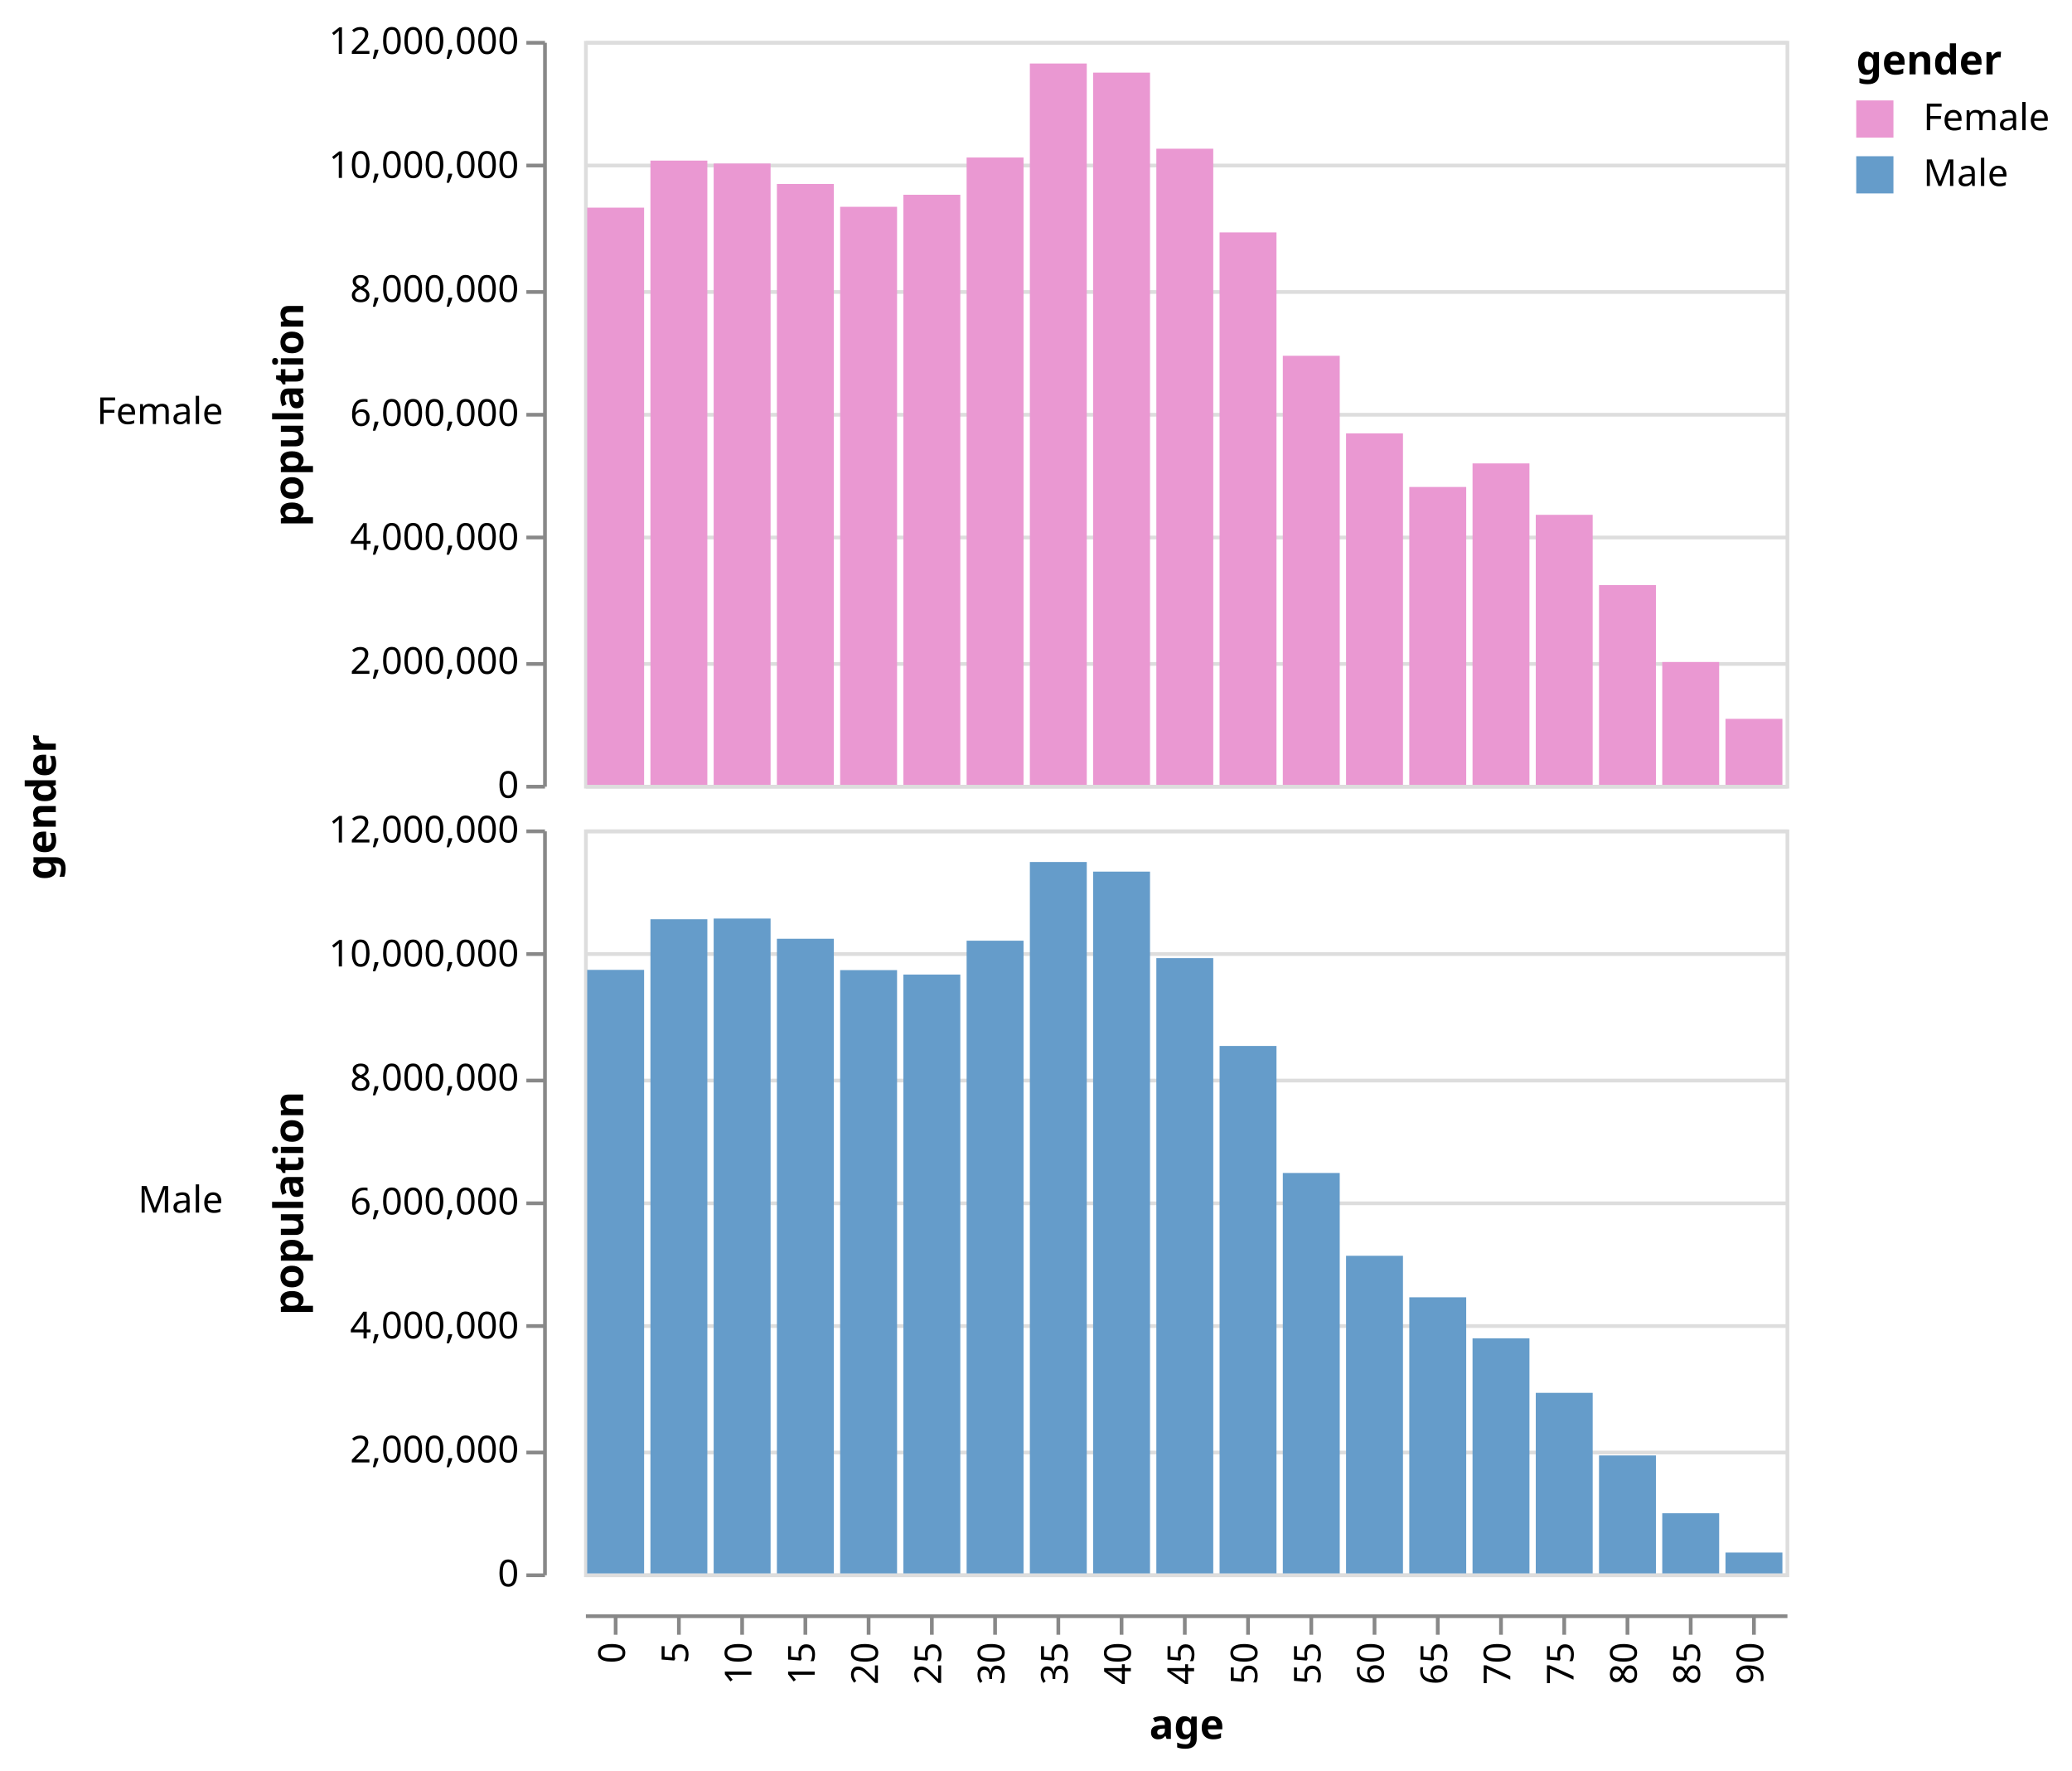
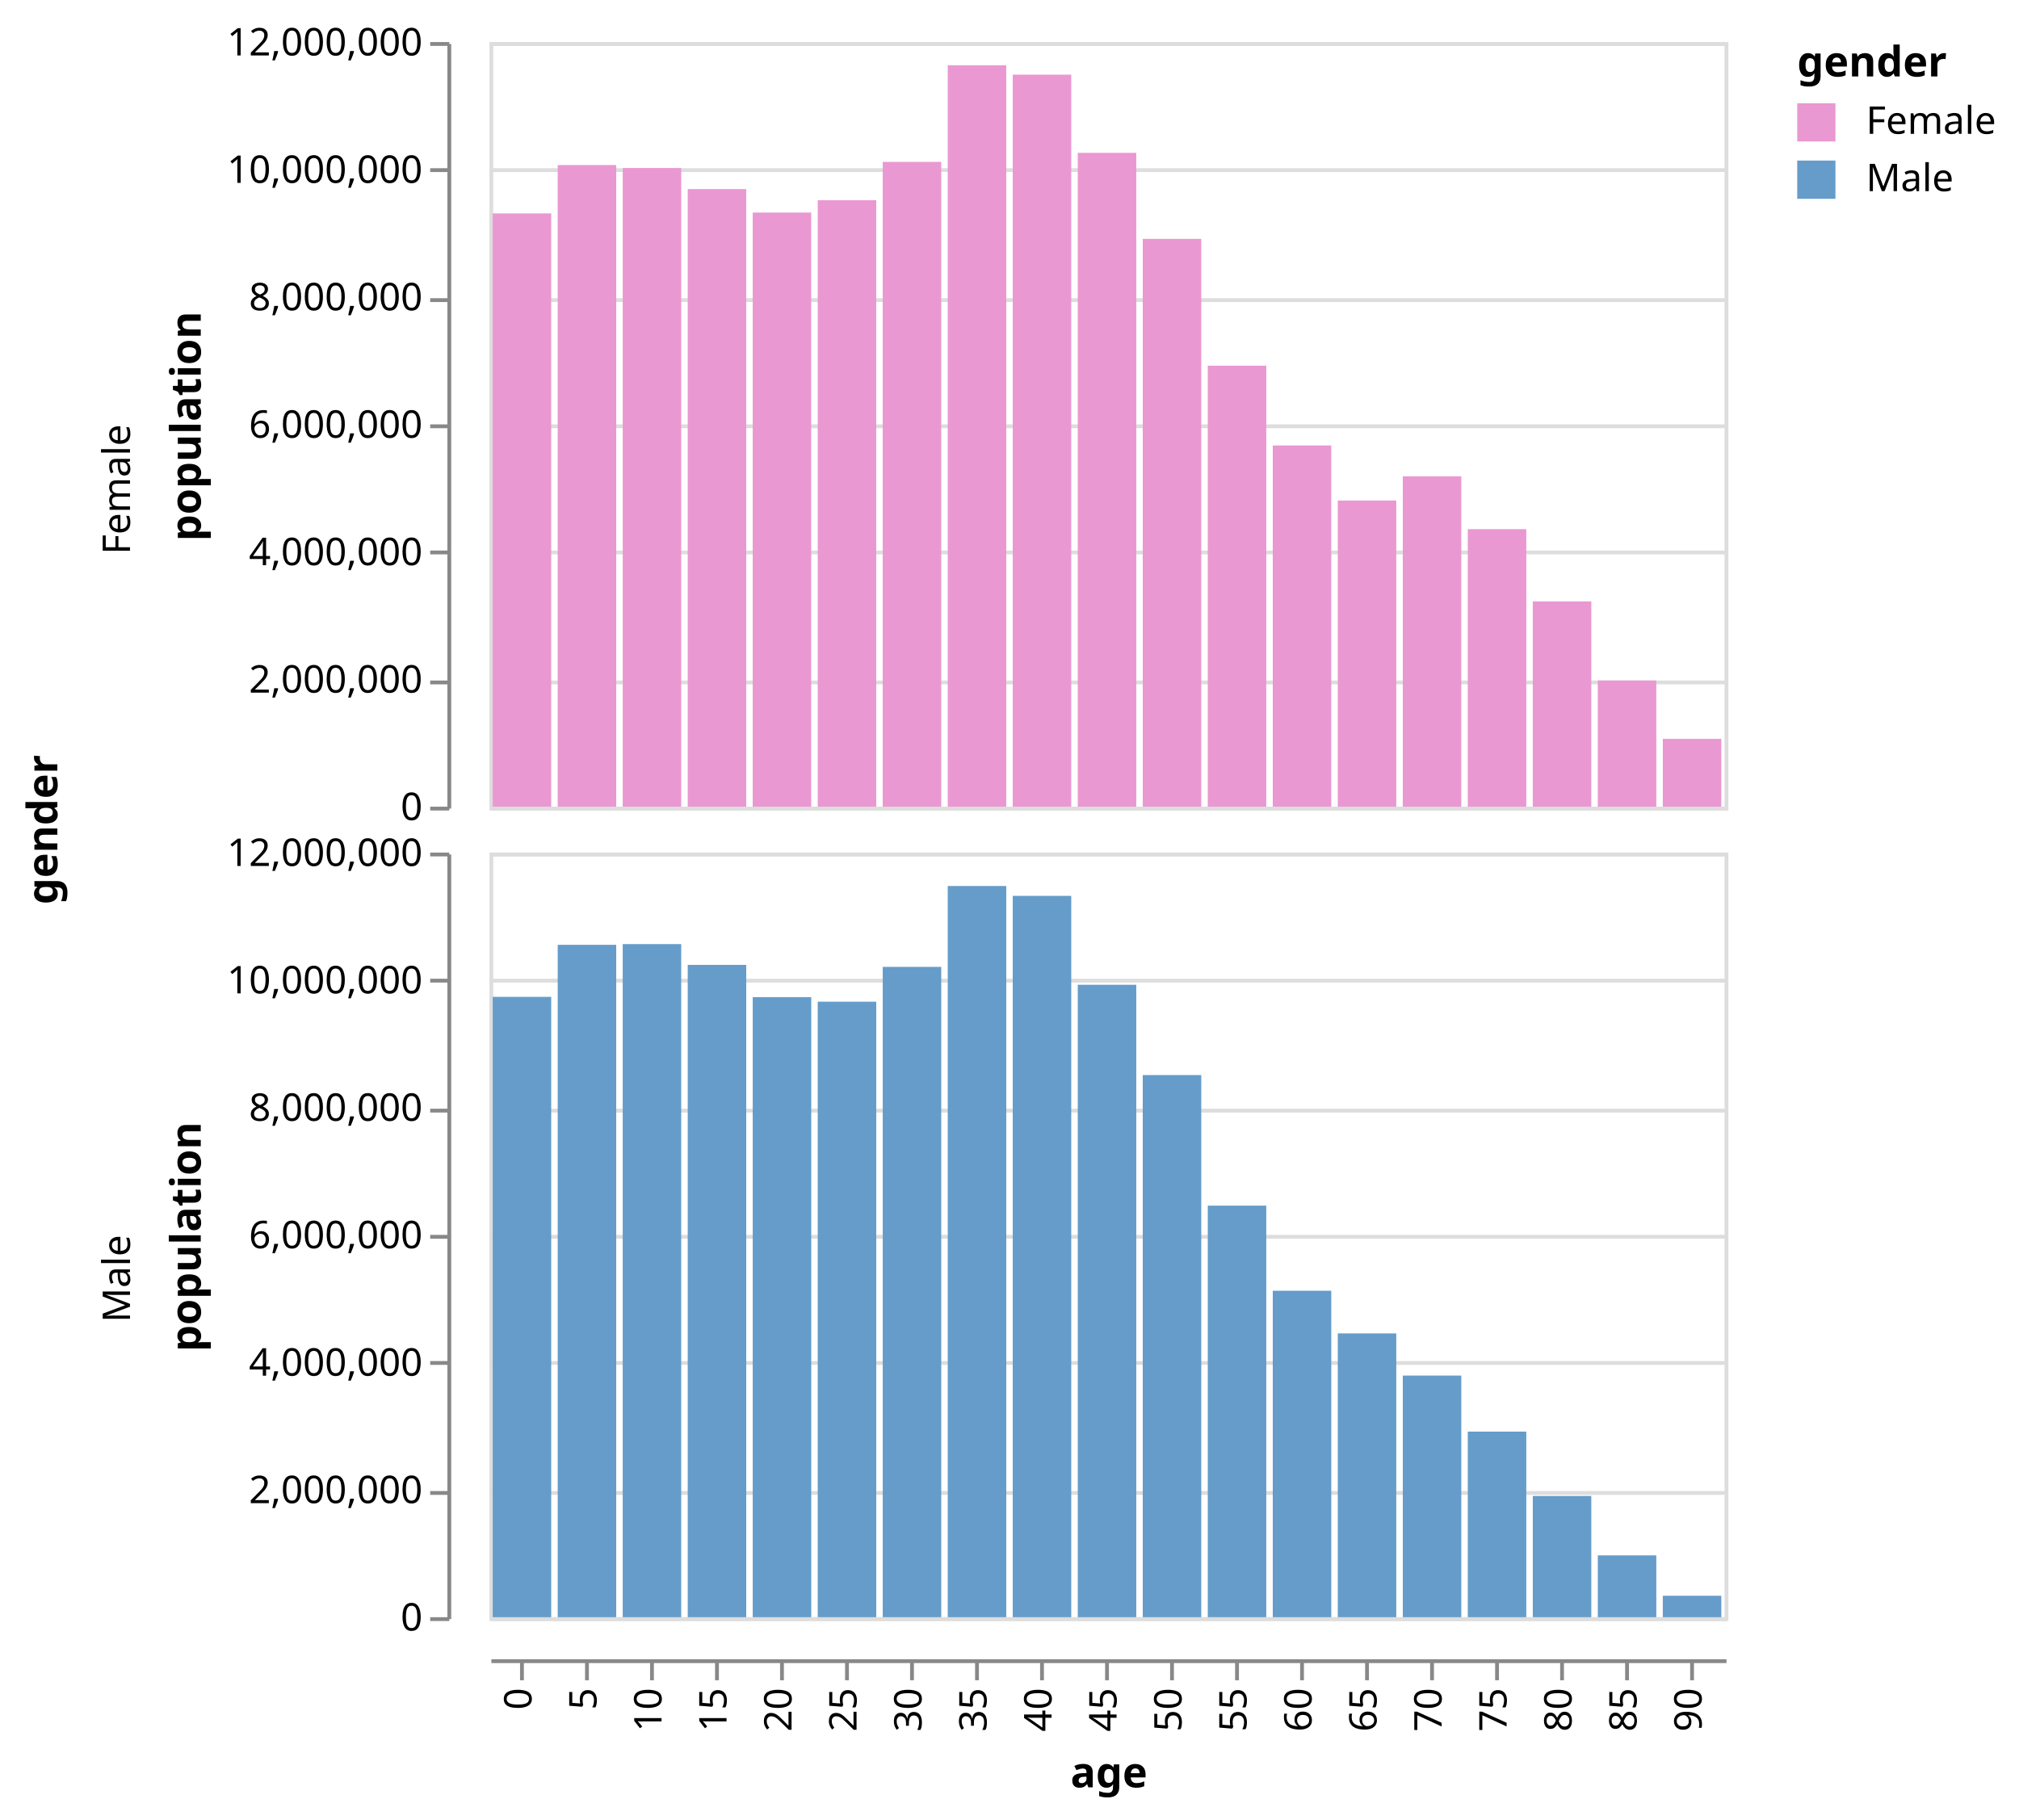
- <svg xmlns="http://www.w3.org/2000/svg" class="marks" width="557" height="476" viewBox="0 0 557 476" version="1.1">
-   <g transform="translate(157,11)">
+ <svg xmlns="http://www.w3.org/2000/svg" class="marks" width="528" height="476" viewBox="0 0 528 476" version="1.1">
+   <g transform="translate(128,11)">
    <g class="mark-group role-frame root">
      <g transform="translate(0,0)">
        <path class="background" d="M0,0h0v0h0Z" style="fill: none;" />
        <g>
          <g class="mark-group role-row-title row_title">
-             <g transform="translate(-142,206)">
+             <g transform="translate(-113,206)">
              <path class="background" d="M0,0h0v0h0Z" style="fill: none;" />
              <g>
                <g class="mark-text role-row-title-text">
                  <text text-anchor="middle" transform="translate(0,0) rotate(270)" style="font: bold 11px sans-serif; fill: #000;">gender</text>
                </g>
              </g>
            </g>
          </g>
          <g class="mark-group role-row-header row_header">
            <g transform="translate(-11,0)">
              <path class="background" d="M0,0h0v200h0Z" style="fill: none;" />
              <g>
                <g class="mark-text role-title" style="pointer-events: none;">
-                   <text text-anchor="end" transform="translate(-86,103)" style="font: normal 10px sans-serif; fill: #000; opacity: 1;">Female</text>
+                   <text text-anchor="end" transform="translate(-86,100) rotate(-90) translate(0,3)" style="font: 10px sans-serif; fill: #000; opacity: 1;">Female</text>
                </g>
                <g class="mark-group role-axis">
                  <g transform="translate(0.5,0.5)">
                    <path class="background" d="M0,0h0v0h0Z" style="pointer-events: none; fill: none;" />
                    <g>
                      <g class="mark-rule role-axis-tick" style="pointer-events: none;">
                        <line transform="translate(0,200)" x2="-5" y2="0" style="fill: none; stroke: #888; stroke-width: 1; opacity: 1;" />
                        <line transform="translate(0,167)" x2="-5" y2="0" style="fill: none; stroke: #888; stroke-width: 1; opacity: 1;" />
                        <line transform="translate(0,133)" x2="-5" y2="0" style="fill: none; stroke: #888; stroke-width: 1; opacity: 1;" />
                        <line transform="translate(0,100)" x2="-5" y2="0" style="fill: none; stroke: #888; stroke-width: 1; opacity: 1;" />
                        <line transform="translate(0,67)" x2="-5" y2="0" style="fill: none; stroke: #888; stroke-width: 1; opacity: 1;" />
                        <line transform="translate(0,33)" x2="-5" y2="0" style="fill: none; stroke: #888; stroke-width: 1; opacity: 1;" />
                        <line transform="translate(0,0)" x2="-5" y2="0" style="fill: none; stroke: #888; stroke-width: 1; opacity: 1;" />
                      </g>
                      <g class="mark-text role-axis-label" style="pointer-events: none;">
                        <text text-anchor="end" transform="translate(-7,203)" style="font: 10px sans-serif; fill: #000; opacity: 1;">0</text>
                        <text text-anchor="end" transform="translate(-7,169.6667)" style="font: 10px sans-serif; fill: #000; opacity: 1;">2,000,000</text>
                        <text text-anchor="end" transform="translate(-7,136.3333)" style="font: 10px sans-serif; fill: #000; opacity: 1;">4,000,000</text>
                        <text text-anchor="end" transform="translate(-7,103)" style="font: 10px sans-serif; fill: #000; opacity: 1;">6,000,000</text>
                        <text text-anchor="end" transform="translate(-7,69.66667)" style="font: 10px sans-serif; fill: #000; opacity: 1;">8,000,000</text>
                        <text text-anchor="end" transform="translate(-7,36.33333)" style="font: 10px sans-serif; fill: #000; opacity: 1;">10,000,000</text>
                        <text text-anchor="end" transform="translate(-7,3)" style="font: 10px sans-serif; fill: #000; opacity: 1;">12,000,000</text>
                      </g>
                      <g class="mark-rule role-axis-domain" style="pointer-events: none;">
                        <line transform="translate(0,200)" x2="0" y2="-200" style="fill: none; stroke: #888; stroke-width: 1; opacity: 1;" />
                      </g>
                      <g class="mark-text role-axis-title" style="pointer-events: none;">
                        <text text-anchor="middle" transform="translate(-63,100) rotate(-90) translate(0,-2)" style="font: bold 11px sans-serif; fill: #000; opacity: 1;">population</text>
                      </g>
                    </g>
                  </g>
                </g>
              </g>
            </g>
            <g transform="translate(-11,212)">
              <path class="background" d="M0,0h0v200h0Z" style="fill: none;" />
              <g>
                <g class="mark-text role-title" style="pointer-events: none;">
-                   <text text-anchor="end" transform="translate(-86,103)" style="font: normal 10px sans-serif; fill: #000; opacity: 1;">Male</text>
+                   <text text-anchor="end" transform="translate(-86,100) rotate(-90) translate(0,3)" style="font: 10px sans-serif; fill: #000; opacity: 1;">Male</text>
                </g>
                <g class="mark-group role-axis">
                  <g transform="translate(0.5,0.5)">
                    <path class="background" d="M0,0h0v0h0Z" style="pointer-events: none; fill: none;" />
                    <g>
                      <g class="mark-rule role-axis-tick" style="pointer-events: none;">
                        <line transform="translate(0,200)" x2="-5" y2="0" style="fill: none; stroke: #888; stroke-width: 1; opacity: 1;" />
                        <line transform="translate(0,167)" x2="-5" y2="0" style="fill: none; stroke: #888; stroke-width: 1; opacity: 1;" />
                        <line transform="translate(0,133)" x2="-5" y2="0" style="fill: none; stroke: #888; stroke-width: 1; opacity: 1;" />
                        <line transform="translate(0,100)" x2="-5" y2="0" style="fill: none; stroke: #888; stroke-width: 1; opacity: 1;" />
                        <line transform="translate(0,67)" x2="-5" y2="0" style="fill: none; stroke: #888; stroke-width: 1; opacity: 1;" />
                        <line transform="translate(0,33)" x2="-5" y2="0" style="fill: none; stroke: #888; stroke-width: 1; opacity: 1;" />
                        <line transform="translate(0,0)" x2="-5" y2="0" style="fill: none; stroke: #888; stroke-width: 1; opacity: 1;" />
                      </g>
                      <g class="mark-text role-axis-label" style="pointer-events: none;">
                        <text text-anchor="end" transform="translate(-7,203)" style="font: 10px sans-serif; fill: #000; opacity: 1;">0</text>
                        <text text-anchor="end" transform="translate(-7,169.6667)" style="font: 10px sans-serif; fill: #000; opacity: 1;">2,000,000</text>
                        <text text-anchor="end" transform="translate(-7,136.3333)" style="font: 10px sans-serif; fill: #000; opacity: 1;">4,000,000</text>
                        <text text-anchor="end" transform="translate(-7,103)" style="font: 10px sans-serif; fill: #000; opacity: 1;">6,000,000</text>
                        <text text-anchor="end" transform="translate(-7,69.66667)" style="font: 10px sans-serif; fill: #000; opacity: 1;">8,000,000</text>
                        <text text-anchor="end" transform="translate(-7,36.33333)" style="font: 10px sans-serif; fill: #000; opacity: 1;">10,000,000</text>
                        <text text-anchor="end" transform="translate(-7,3)" style="font: 10px sans-serif; fill: #000; opacity: 1;">12,000,000</text>
                      </g>
                      <g class="mark-rule role-axis-domain" style="pointer-events: none;">
                        <line transform="translate(0,200)" x2="0" y2="-200" style="fill: none; stroke: #888; stroke-width: 1; opacity: 1;" />
                      </g>
                      <g class="mark-text role-axis-title" style="pointer-events: none;">
                        <text text-anchor="middle" transform="translate(-63,100) rotate(-90) translate(0,-2)" style="font: bold 11px sans-serif; fill: #000; opacity: 1;">population</text>
                      </g>
                    </g>
                  </g>
                </g>
              </g>
            </g>
          </g>
          <g class="mark-group role-column-footer column_footer">
            <g transform="translate(0,423)">
              <path class="background" d="M0,0h323v0h-323Z" style="fill: none;" />
              <g>
                <g class="mark-group role-axis">
                  <g transform="translate(0.5,0.5)">
                    <path class="background" d="M0,0h0v0h0Z" style="pointer-events: none; fill: none;" />
                    <g>
                      <g class="mark-rule role-axis-tick" style="pointer-events: none;">
                        <line transform="translate(8,0)" x2="0" y2="5" style="fill: none; stroke: #888; stroke-width: 1; opacity: 1;" />
                        <line transform="translate(25,0)" x2="0" y2="5" style="fill: none; stroke: #888; stroke-width: 1; opacity: 1;" />
                        <line transform="translate(42,0)" x2="0" y2="5" style="fill: none; stroke: #888; stroke-width: 1; opacity: 1;" />
                        <line transform="translate(59,0)" x2="0" y2="5" style="fill: none; stroke: #888; stroke-width: 1; opacity: 1;" />
                        <line transform="translate(76,0)" x2="0" y2="5" style="fill: none; stroke: #888; stroke-width: 1; opacity: 1;" />
                        <line transform="translate(93,0)" x2="0" y2="5" style="fill: none; stroke: #888; stroke-width: 1; opacity: 1;" />
                        <line transform="translate(110,0)" x2="0" y2="5" style="fill: none; stroke: #888; stroke-width: 1; opacity: 1;" />
                        <line transform="translate(127,0)" x2="0" y2="5" style="fill: none; stroke: #888; stroke-width: 1; opacity: 1;" />
                        <line transform="translate(144,0)" x2="0" y2="5" style="fill: none; stroke: #888; stroke-width: 1; opacity: 1;" />
                        <line transform="translate(161,0)" x2="0" y2="5" style="fill: none; stroke: #888; stroke-width: 1; opacity: 1;" />
                        <line transform="translate(178,0)" x2="0" y2="5" style="fill: none; stroke: #888; stroke-width: 1; opacity: 1;" />
                        <line transform="translate(195,0)" x2="0" y2="5" style="fill: none; stroke: #888; stroke-width: 1; opacity: 1;" />
                        <line transform="translate(212,0)" x2="0" y2="5" style="fill: none; stroke: #888; stroke-width: 1; opacity: 1;" />
                        <line transform="translate(229,0)" x2="0" y2="5" style="fill: none; stroke: #888; stroke-width: 1; opacity: 1;" />
                        <line transform="translate(246,0)" x2="0" y2="5" style="fill: none; stroke: #888; stroke-width: 1; opacity: 1;" />
                        <line transform="translate(263,0)" x2="0" y2="5" style="fill: none; stroke: #888; stroke-width: 1; opacity: 1;" />
                        <line transform="translate(280,0)" x2="0" y2="5" style="fill: none; stroke: #888; stroke-width: 1; opacity: 1;" />
                        <line transform="translate(297,0)" x2="0" y2="5" style="fill: none; stroke: #888; stroke-width: 1; opacity: 1;" />
                        <line transform="translate(314,0)" x2="0" y2="5" style="fill: none; stroke: #888; stroke-width: 1; opacity: 1;" />
                      </g>
                      <g class="mark-text role-axis-label" style="pointer-events: none;">
                        <text text-anchor="end" transform="translate(7.5,7) rotate(270) translate(0,3)" style="font: 10px sans-serif; fill: #000; opacity: 1;">0</text>
                        <text text-anchor="end" transform="translate(24.5,7) rotate(270) translate(0,3)" style="font: 10px sans-serif; fill: #000; opacity: 1;">5</text>
                        <text text-anchor="end" transform="translate(41.5,7) rotate(270) translate(0,3)" style="font: 10px sans-serif; fill: #000; opacity: 1;">10</text>
                        <text text-anchor="end" transform="translate(58.5,7) rotate(270) translate(0,3)" style="font: 10px sans-serif; fill: #000; opacity: 1;">15</text>
                        <text text-anchor="end" transform="translate(75.5,7) rotate(270) translate(0,3)" style="font: 10px sans-serif; fill: #000; opacity: 1;">20</text>
                        <text text-anchor="end" transform="translate(92.5,7) rotate(270) translate(0,3)" style="font: 10px sans-serif; fill: #000; opacity: 1;">25</text>
                        <text text-anchor="end" transform="translate(109.5,7) rotate(270) translate(0,3)" style="font: 10px sans-serif; fill: #000; opacity: 1;">30</text>
                        <text text-anchor="end" transform="translate(126.5,7) rotate(270) translate(0,3)" style="font: 10px sans-serif; fill: #000; opacity: 1;">35</text>
                        <text text-anchor="end" transform="translate(143.5,7) rotate(270) translate(0,3)" style="font: 10px sans-serif; fill: #000; opacity: 1;">40</text>
                        <text text-anchor="end" transform="translate(160.5,7) rotate(270) translate(0,3)" style="font: 10px sans-serif; fill: #000; opacity: 1;">45</text>
                        <text text-anchor="end" transform="translate(177.5,7) rotate(270) translate(0,3)" style="font: 10px sans-serif; fill: #000; opacity: 1;">50</text>
                        <text text-anchor="end" transform="translate(194.5,7) rotate(270) translate(0,3)" style="font: 10px sans-serif; fill: #000; opacity: 1;">55</text>
                        <text text-anchor="end" transform="translate(211.5,7) rotate(270) translate(0,3)" style="font: 10px sans-serif; fill: #000; opacity: 1;">60</text>
                        <text text-anchor="end" transform="translate(228.5,7) rotate(270) translate(0,3)" style="font: 10px sans-serif; fill: #000; opacity: 1;">65</text>
                        <text text-anchor="end" transform="translate(245.5,7) rotate(270) translate(0,3)" style="font: 10px sans-serif; fill: #000; opacity: 1;">70</text>
                        <text text-anchor="end" transform="translate(262.5,7) rotate(270) translate(0,3)" style="font: 10px sans-serif; fill: #000; opacity: 1;">75</text>
                        <text text-anchor="end" transform="translate(279.5,7) rotate(270) translate(0,3)" style="font: 10px sans-serif; fill: #000; opacity: 1;">80</text>
                        <text text-anchor="end" transform="translate(296.5,7) rotate(270) translate(0,3)" style="font: 10px sans-serif; fill: #000; opacity: 1;">85</text>
                        <text text-anchor="end" transform="translate(313.5,7) rotate(270) translate(0,3)" style="font: 10px sans-serif; fill: #000; opacity: 1;">90</text>
                      </g>
                      <g class="mark-rule role-axis-domain" style="pointer-events: none;">
                        <line transform="translate(0,0)" x2="323" y2="0" style="fill: none; stroke: #888; stroke-width: 1; opacity: 1;" />
                      </g>
                      <g class="mark-text role-axis-title" style="pointer-events: none;">
                        <text text-anchor="middle" transform="translate(161.5,33)" style="font: bold 11px sans-serif; fill: #000; opacity: 1;">age</text>
                      </g>
                    </g>
                  </g>
                </g>
              </g>
            </g>
          </g>
          <g class="mark-group role-scope cell">
            <g transform="translate(0,0)">
              <path class="background" d="M0.5,0.5h323v200h-323Z" style="fill: transparent; stroke: #ddd;" />
              <g>
                <g class="mark-group role-axis">
                  <g transform="translate(0.5,0.5)">
                    <path class="background" d="M0,0h0v0h0Z" style="pointer-events: none; fill: none;" />
                    <g>
                      <g class="mark-rule role-axis-grid" style="pointer-events: none;">
                        <line transform="translate(0,200)" x2="323" y2="0" style="fill: none; stroke: #ddd; stroke-width: 1; stroke-dasharray: ; opacity: 1;" />
                        <line transform="translate(0,167)" x2="323" y2="0" style="fill: none; stroke: #ddd; stroke-width: 1; stroke-dasharray: ; opacity: 1;" />
                        <line transform="translate(0,133)" x2="323" y2="0" style="fill: none; stroke: #ddd; stroke-width: 1; stroke-dasharray: ; opacity: 1;" />
                        <line transform="translate(0,100)" x2="323" y2="0" style="fill: none; stroke: #ddd; stroke-width: 1; stroke-dasharray: ; opacity: 1;" />
                        <line transform="translate(0,67)" x2="323" y2="0" style="fill: none; stroke: #ddd; stroke-width: 1; stroke-dasharray: ; opacity: 1;" />
                        <line transform="translate(0,33)" x2="323" y2="0" style="fill: none; stroke: #ddd; stroke-width: 1; stroke-dasharray: ; opacity: 1;" />
                        <line transform="translate(0,0)" x2="323" y2="0" style="fill: none; stroke: #ddd; stroke-width: 1; stroke-dasharray: ; opacity: 1;" />
                      </g>
                    </g>
                  </g>
                </g>
                <g class="mark-rect role-mark child_marks">
                  <path d="M0.85,44.821h15.3v155.179h-15.3Z" style="fill: #EA98D2;" />
                  <path d="M17.85,32.174h15.3v167.826h-15.3Z" style="fill: #EA98D2;" />
                  <path d="M34.85,32.958h15.3v167.042h-15.3Z" style="fill: #EA98D2;" />
                  <path d="M51.85,38.456h15.3v161.544h-15.3Z" style="fill: #EA98D2;" />
                  <path d="M68.85,44.596h15.3v155.404h-15.3Z" style="fill: #EA98D2;" />
                  <path d="M85.85,41.358h15.3v158.642h-15.3Z" style="fill: #EA98D2;" />
                  <path d="M102.85,31.345h15.3v168.655h-15.3Z" style="fill: #EA98D2;" />
                  <path d="M119.85,6.073h15.3v193.927h-15.3Z" style="fill: #EA98D2;" />
                  <path d="M136.85,8.524h15.3v191.476h-15.3Z" style="fill: #EA98D2;" />
                  <path d="M153.85,28.979h15.3v171.021h-15.3Z" style="fill: #EA98D2;" />
                  <path d="M170.85,51.481h15.3v148.519h-15.3Z" style="fill: #EA98D2;" />
                  <path d="M187.85,84.646h15.3v115.354h-15.3Z" style="fill: #EA98D2;" />
                  <path d="M204.85,105.517h15.3v94.483h-15.3Z" style="fill: #EA98D2;" />
                  <path d="M221.85,119.92h15.3v80.08h-15.3Z" style="fill: #EA98D2;" />
                  <path d="M238.85,113.586h15.3v86.414h-15.3Z" style="fill: #EA98D2;" />
                  <path d="M255.85,127.406h15.3v72.594h-15.3Z" style="fill: #EA98D2;" />
                  <path d="M272.85,146.302h15.3v53.698h-15.3Z" style="fill: #EA98D2;" />
                  <path d="M289.85,166.981h15.3v33.019h-15.3Z" style="fill: #EA98D2;" />
                  <path d="M306.85,182.257h15.3v17.743h-15.3Z" style="fill: #EA98D2;" />
                </g>
              </g>
            </g>
            <g transform="translate(0,212)">
              <path class="background" d="M0.5,0.5h323v200h-323Z" style="fill: transparent; stroke: #ddd;" />
              <g>
                <g class="mark-group role-axis">
                  <g transform="translate(0.5,0.5)">
                    <path class="background" d="M0,0h0v0h0Z" style="pointer-events: none; fill: none;" />
                    <g>
                      <g class="mark-rule role-axis-grid" style="pointer-events: none;">
                        <line transform="translate(0,200)" x2="323" y2="0" style="fill: none; stroke: #ddd; stroke-width: 1; stroke-dasharray: ; opacity: 1;" />
                        <line transform="translate(0,167)" x2="323" y2="0" style="fill: none; stroke: #ddd; stroke-width: 1; stroke-dasharray: ; opacity: 1;" />
                        <line transform="translate(0,133)" x2="323" y2="0" style="fill: none; stroke: #ddd; stroke-width: 1; stroke-dasharray: ; opacity: 1;" />
                        <line transform="translate(0,100)" x2="323" y2="0" style="fill: none; stroke: #ddd; stroke-width: 1; stroke-dasharray: ; opacity: 1;" />
                        <line transform="translate(0,67)" x2="323" y2="0" style="fill: none; stroke: #ddd; stroke-width: 1; stroke-dasharray: ; opacity: 1;" />
                        <line transform="translate(0,33)" x2="323" y2="0" style="fill: none; stroke: #ddd; stroke-width: 1; stroke-dasharray: ; opacity: 1;" />
                        <line transform="translate(0,0)" x2="323" y2="0" style="fill: none; stroke: #ddd; stroke-width: 1; stroke-dasharray: ; opacity: 1;" />
                      </g>
                    </g>
                  </g>
                </g>
                <g class="mark-rect role-mark child_marks">
                  <path d="M0.85,37.744h15.3v162.256h-15.3Z" style="fill: #659CCA;" />
                  <path d="M17.85,24.131h15.3v175.869h-15.3Z" style="fill: #659CCA;" />
                  <path d="M34.85,23.946h15.3v176.054h-15.3Z" style="fill: #659CCA;" />
                  <path d="M51.85,29.376h15.3v170.624h-15.3Z" style="fill: #659CCA;" />
                  <path d="M68.85,37.811h15.3v162.189h-15.3Z" style="fill: #659CCA;" />
                  <path d="M85.85,39.008h15.3v160.992h-15.3Z" style="fill: #659CCA;" />
                  <path d="M102.85,29.902h15.3v170.098h-15.3Z" style="fill: #659CCA;" />
                  <path d="M119.85,8.747h15.3v191.253h-15.3Z" style="fill: #659CCA;" />
                  <path d="M136.85,11.329h15.3v188.671h-15.3Z" style="fill: #659CCA;" />
                  <path d="M153.85,34.583h15.3v165.417h-15.3Z" style="fill: #659CCA;" />
                  <path d="M170.85,58.201h15.3v141.799h-15.3Z" style="fill: #659CCA;" />
                  <path d="M187.85,92.349h15.3v107.651h-15.3Z" style="fill: #659CCA;" />
                  <path d="M204.85,114.61h15.3v85.39h-15.3Z" style="fill: #659CCA;" />
                  <path d="M221.85,125.773h15.3v74.227h-15.3Z" style="fill: #659CCA;" />
                  <path d="M238.85,136.798h15.3v63.202h-15.3Z" style="fill: #659CCA;" />
                  <path d="M255.85,151.456h15.3v48.544h-15.3Z" style="fill: #659CCA;" />
                  <path d="M272.85,168.289h15.3v31.711h-15.3Z" style="fill: #659CCA;" />
                  <path d="M289.85,183.827h15.3v16.173h-15.3Z" style="fill: #659CCA;" />
                  <path d="M306.85,194.395h15.3v5.605h-15.3Z" style="fill: #659CCA;" />
                </g>
              </g>
            </g>
          </g>
          <g class="mark-group role-legend">
            <g transform="translate(342,0)">
              <path class="background" d="M0,0h53v42h-53Z" style="pointer-events: none; fill: none;" />
              <g>
                <g class="mark-group role-legend-entry">
                  <g transform="translate(0,16)">
                    <path class="background" d="M0,0h0v0h0Z" style="pointer-events: none; fill: none;" />
                    <g>
                      <g class="mark-symbol role-legend-symbol" style="pointer-events: none;">
                        <path transform="translate(5,5)" d="M-5,-5h10v10h-10Z" style="fill: #EA98D2; stroke-width: 1.5; opacity: 1;" />
                        <path transform="translate(5,20)" d="M-5,-5h10v10h-10Z" style="fill: #659CCA; stroke-width: 1.5; opacity: 1;" />
                      </g>
                      <g class="mark-text role-legend-label" style="pointer-events: none;">
                        <text text-anchor="start" transform="translate(18,8)" style="font: 10px sans-serif; fill: #000; opacity: 1;">Female</text>
                        <text text-anchor="start" transform="translate(18,23)" style="font: 10px sans-serif; fill: #000; opacity: 1;">Male</text>
                      </g>
                    </g>
                  </g>
                </g>
                <g class="mark-text role-legend-title" style="pointer-events: none;">
                  <text text-anchor="start" transform="translate(0,9)" style="font: bold 11px sans-serif; fill: #000; opacity: 1;">gender</text>
                </g>
              </g>
            </g>
          </g>
        </g>
      </g>
    </g>
  </g>
</svg>
